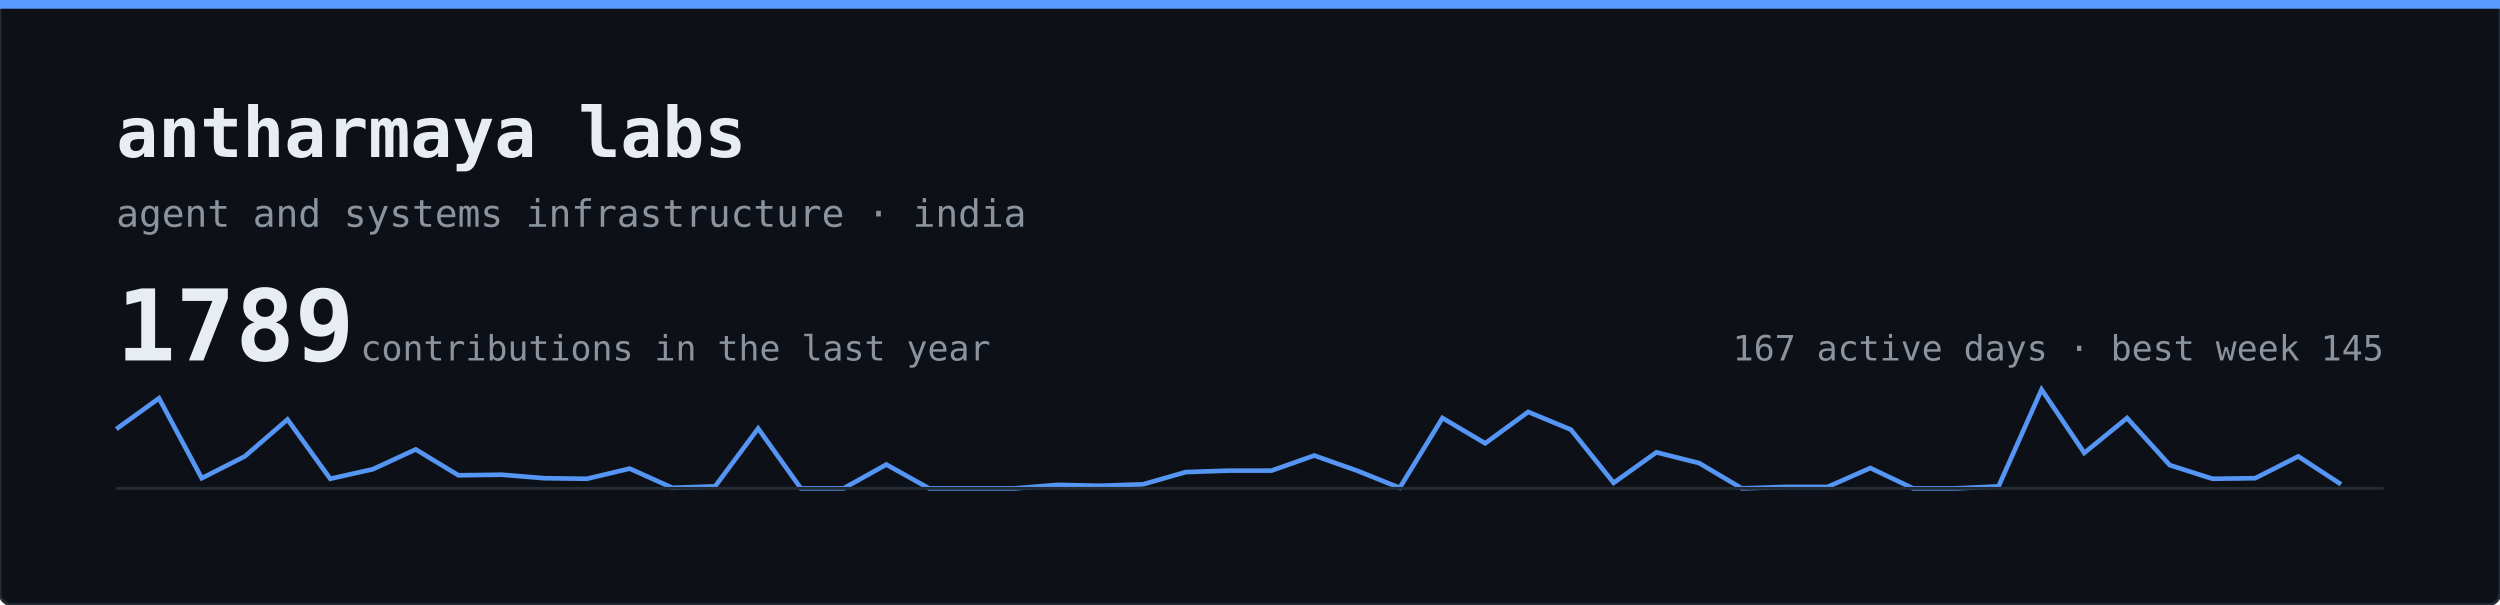
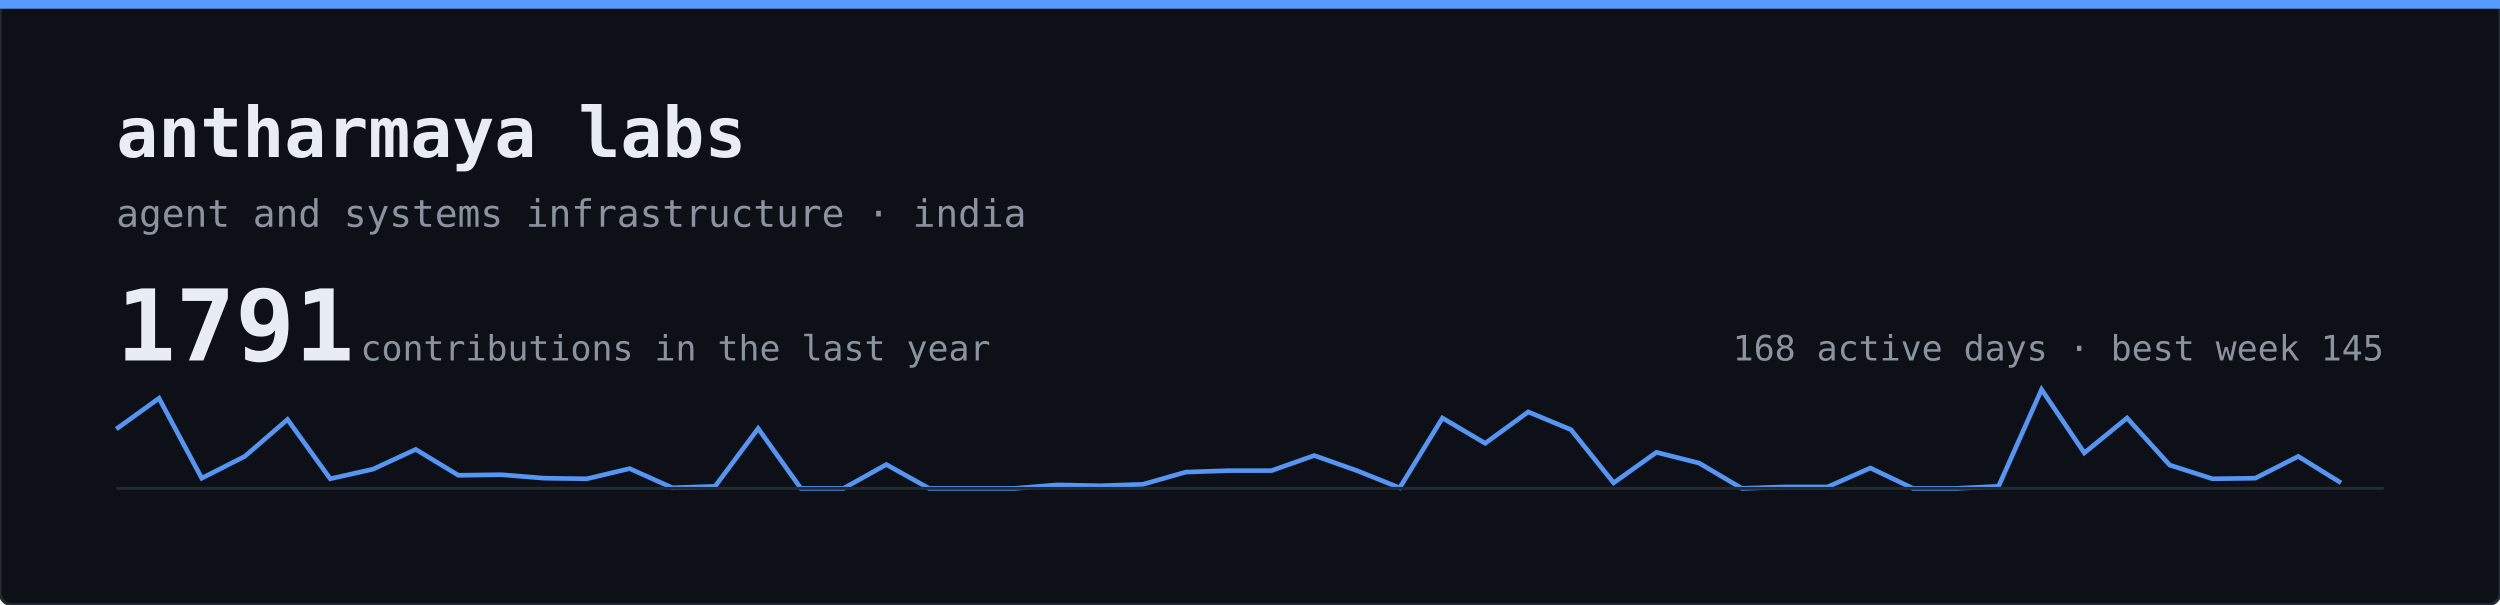
- <svg xmlns="http://www.w3.org/2000/svg" width="860" height="208" viewBox="0 0 860 208" role="img" aria-label="antharmaya labs. 1789 contributions in the last year.">
+ <svg xmlns="http://www.w3.org/2000/svg" width="860" height="208" viewBox="0 0 860 208" role="img" aria-label="antharmaya labs. 1791 contributions in the last year.">
  <rect width="860" height="208" rx="4" fill="#0d1117" stroke="#232b34" stroke-width="1" />
  <rect width="860" height="3" fill="#589bff" />
  <text x="40" y="54" font-family="ui-monospace,SFMono-Regular,'SF Mono','JetBrains Mono',Menlo,Consolas,'DejaVu Sans Mono',monospace" font-size="24" font-weight="700" fill="#e8edf3">antharmaya labs</text>
  <text x="40" y="78" font-family="ui-monospace,SFMono-Regular,'SF Mono','JetBrains Mono',Menlo,Consolas,'DejaVu Sans Mono',monospace" font-size="13" fill="#8b949e">agent and systems infrastructure · india</text>
-   <text x="40" y="124" font-family="ui-monospace,SFMono-Regular,'SF Mono','JetBrains Mono',Menlo,Consolas,'DejaVu Sans Mono',monospace" font-size="34" font-weight="700" fill="#e8edf3">1789</text>
+   <text x="40" y="124" font-family="ui-monospace,SFMono-Regular,'SF Mono','JetBrains Mono',Menlo,Consolas,'DejaVu Sans Mono',monospace" font-size="34" font-weight="700" fill="#e8edf3">1791</text>
  <text x="124" y="124" font-family="ui-monospace,SFMono-Regular,'SF Mono','JetBrains Mono',Menlo,Consolas,'DejaVu Sans Mono',monospace" font-size="12" fill="#8b949e">contributions in the last year</text>
-   <text x="820" y="124" font-family="ui-monospace,SFMono-Regular,'SF Mono','JetBrains Mono',Menlo,Consolas,'DejaVu Sans Mono',monospace" font-size="12" fill="#8b949e" text-anchor="end">167 active days  ·  best week 145</text>
-   <polyline points="40.0,147.6 54.7,137.0 69.4,164.5 84.2,157.0 98.9,144.3 113.6,164.7 128.3,161.4 143.0,154.6 157.7,163.5 172.5,163.3 187.2,164.5 201.9,164.7 216.6,161.2 231.3,167.8 246.0,167.3 260.8,147.4 275.5,168.0 290.2,168.0 304.9,159.8 319.6,168.0 334.3,168.0 349.1,168.0 363.8,166.8 378.5,167.1 393.2,166.6 407.9,162.4 422.6,161.9 437.4,161.9 452.1,156.7 466.8,161.9 481.5,167.8 496.2,143.8 510.9,152.5 525.7,141.7 540.4,147.8 555.1,166.1 569.8,155.6 584.5,159.3 599.2,168.0 614.0,167.5 628.7,167.5 643.4,161.0 658.1,168.0 672.8,168.0 687.5,167.3 702.3,134.0 717.0,155.8 731.7,143.8 746.4,160.0 761.1,164.7 775.8,164.5 790.6,157.0 805.3,166.6" fill="none" stroke="#589bff" stroke-width="1.6" opacity="0.95" />
+   <text x="820" y="124" font-family="ui-monospace,SFMono-Regular,'SF Mono','JetBrains Mono',Menlo,Consolas,'DejaVu Sans Mono',monospace" font-size="12" fill="#8b949e" text-anchor="end">168 active days  ·  best week 145</text>
+   <polyline points="40.0,147.6 54.7,137.0 69.4,164.5 84.2,157.0 98.9,144.3 113.6,164.7 128.3,161.4 143.0,154.6 157.7,163.5 172.5,163.3 187.2,164.5 201.9,164.7 216.6,161.2 231.3,167.8 246.0,167.3 260.8,147.4 275.5,168.0 290.2,168.0 304.9,159.8 319.6,168.0 334.3,168.0 349.1,168.0 363.8,166.8 378.5,167.1 393.2,166.6 407.9,162.4 422.6,161.9 437.4,161.9 452.1,156.7 466.8,161.9 481.5,167.8 496.2,143.8 510.9,152.5 525.7,141.7 540.4,147.8 555.1,166.1 569.8,155.6 584.5,159.3 599.2,168.0 614.0,167.5 628.7,167.5 643.4,161.0 658.1,168.0 672.8,168.0 687.5,167.3 702.3,134.0 717.0,155.8 731.7,143.8 746.4,160.0 761.1,164.7 775.8,164.5 790.6,157.0 805.3,166.1" fill="none" stroke="#589bff" stroke-width="1.6" opacity="0.95" />
  <line x1="40" y1="168" x2="820" y2="168" stroke="#232b34" stroke-width="1" />
</svg>
